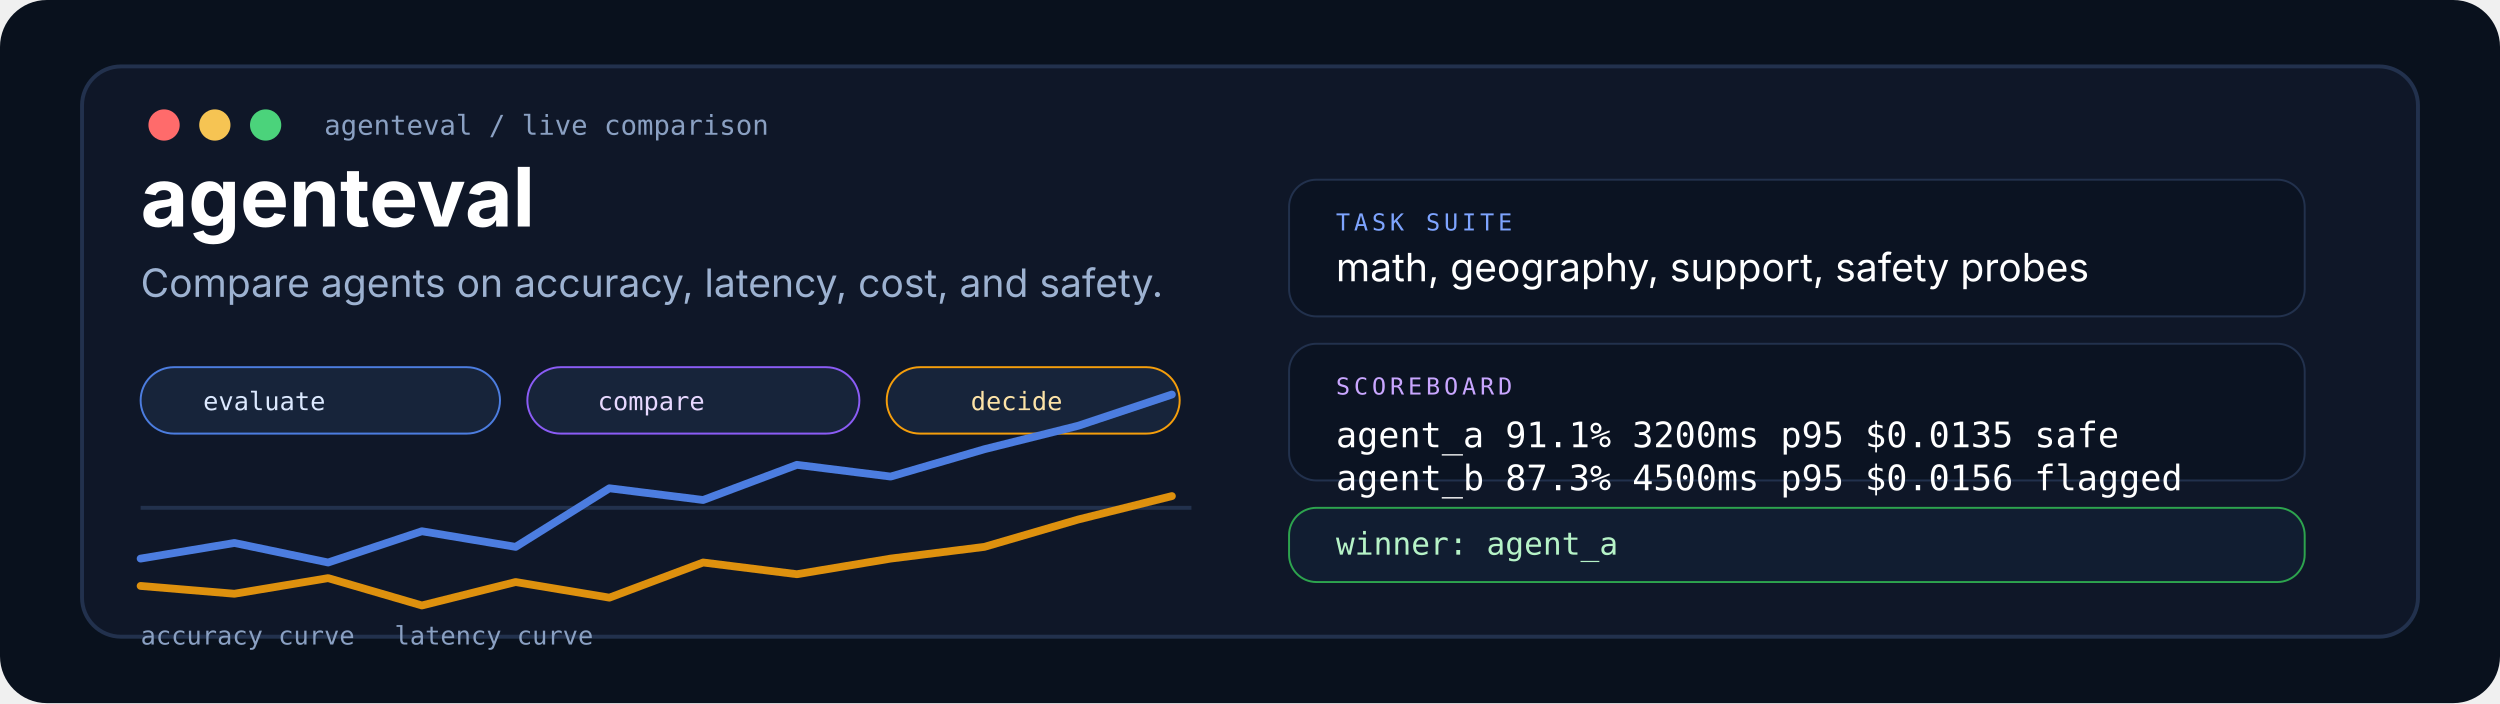
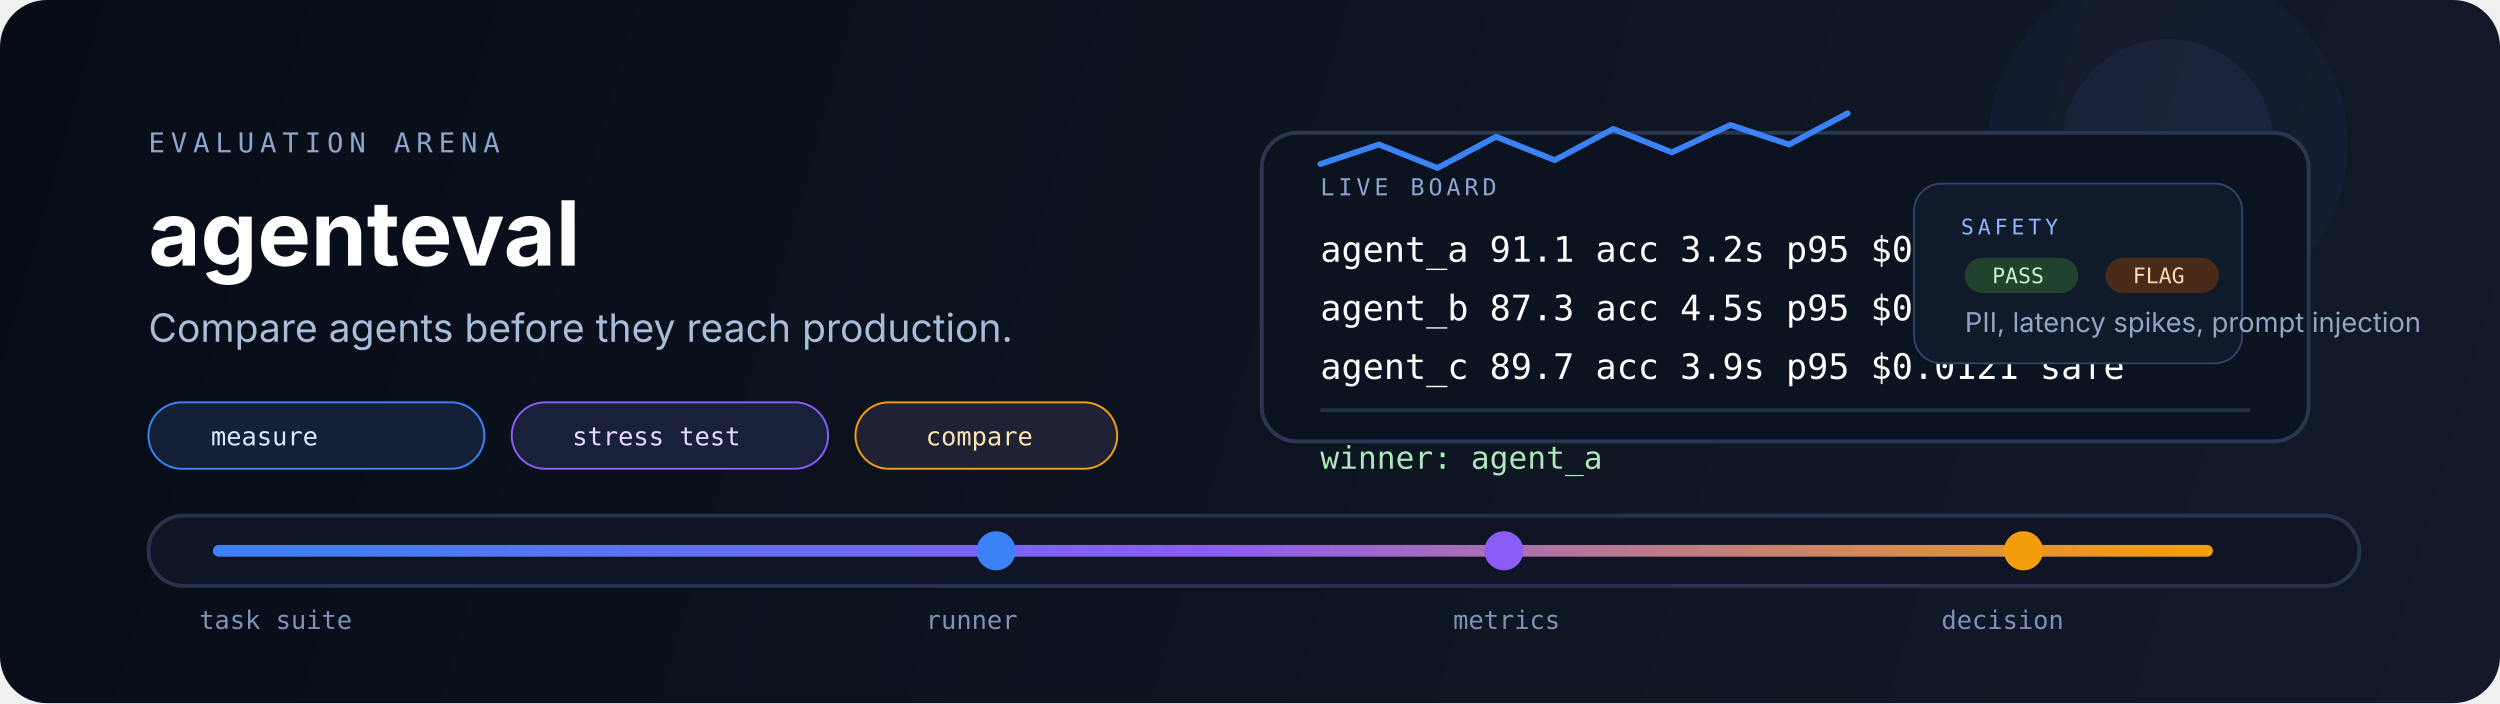
<svg xmlns="http://www.w3.org/2000/svg" width="1280" height="360" viewBox="0 0 1280 360" fill="none" role="img" aria-labelledby="title desc">
-   <rect width="1280" height="360" rx="24" fill="#09111D" />
-   <rect x="42" y="34" width="1196" height="292" rx="20" fill="#0F1728" stroke="#22314D" stroke-width="2" />
-   <circle cx="84" cy="64" r="8" fill="#FF6B6B" />
-   <circle cx="110" cy="64" r="8" fill="#F6C453" />
-   <circle cx="136" cy="64" r="8" fill="#4BD37B" />
-   <text x="166" y="69" fill="#8AA0C2" font-family="ui-monospace, SFMono-Regular, Menlo, monospace" font-size="14">agenteval / live comparison</text>
-   <text x="72" y="116" fill="#FFFFFF" font-family="ui-sans-serif, system-ui, -apple-system, Segoe UI, sans-serif" font-size="42" font-weight="700">agenteval</text>
-   <text x="72" y="152" fill="#9DB2D1" font-family="ui-sans-serif, system-ui, -apple-system, Segoe UI, sans-serif" font-size="20">Compare agents on accuracy, latency, cost, and safety.</text>
-   <rect x="72" y="188" width="184" height="34" rx="17" fill="#17243A" stroke="#4C7DE0" />
-   <rect x="270" y="188" width="170" height="34" rx="17" fill="#17243A" stroke="#8B5CF6" />
-   <rect x="454" y="188" width="150" height="34" rx="17" fill="#17243A" stroke="#F59E0B" />
-   <text x="104" y="210" fill="#DCE9FF" font-family="ui-monospace, SFMono-Regular, Menlo, monospace" font-size="13">evaluate</text>
-   <text x="306" y="210" fill="#E7D8FF" font-family="ui-monospace, SFMono-Regular, Menlo, monospace" font-size="13">compare</text>
-   <text x="497" y="210" fill="#FDE3A7" font-family="ui-monospace, SFMono-Regular, Menlo, monospace" font-size="13">decide</text>
-   <rect x="660" y="92" width="520" height="70" rx="14" fill="#0B1322" stroke="#22314D" />
-   <rect x="660" y="176" width="520" height="70" rx="14" fill="#0B1322" stroke="#22314D" />
-   <rect x="660" y="260" width="520" height="38" rx="14" fill="#111D31" stroke="#2DA44E" />
-   <text x="684" y="118" fill="#7EA4FF" font-family="ui-monospace, SFMono-Regular, Menlo, monospace" font-size="12" letter-spacing="2">TASK SUITE</text>
-   <text x="684" y="144" fill="#FFFFFF" font-family="ui-sans-serif, system-ui, -apple-system, Segoe UI, sans-serif" font-size="20">math, geography, support, safety probes</text>
-   <text x="684" y="202" fill="#C9A6FF" font-family="ui-monospace, SFMono-Regular, Menlo, monospace" font-size="12" letter-spacing="2">SCOREBOARD</text>
-   <text x="684" y="229" fill="#FFFFFF" font-family="ui-monospace, SFMono-Regular, Menlo, monospace" font-size="18">agent_a   91.1%   3200ms p95   $0.0135   safe</text>
-   <text x="684" y="251" fill="#FFFFFF" font-family="ui-monospace, SFMono-Regular, Menlo, monospace" font-size="18">agent_b   87.3%   4500ms p95   $0.0156   flagged</text>
-   <text x="684" y="284" fill="#B6F3C7" font-family="ui-monospace, SFMono-Regular, Menlo, monospace" font-size="16">winner: agent_a</text>
-   <line x1="72" y1="260" x2="610" y2="260" stroke="#22314D" stroke-width="2" />
-   <polyline points="72,286 120,278 168,288 216,272 264,280 312,250 360,256 408,238 456,244 504,230 552,218 600,202" fill="none" stroke="#4C7DE0" stroke-width="4" stroke-linecap="round" stroke-linejoin="round" />
-   <polyline points="72,300 120,304 168,296 216,310 264,298 312,306 360,288 408,294 456,286 504,280 552,266 600,254" fill="none" stroke="#F59E0B" stroke-width="4" stroke-linecap="round" stroke-linejoin="round" opacity="0.9" />
-   <text x="72" y="330" fill="#8AA0C2" font-family="ui-monospace, SFMono-Regular, Menlo, monospace" font-size="13">accuracy curve</text>
-   <text x="202" y="330" fill="#8AA0C2" font-family="ui-monospace, SFMono-Regular, Menlo, monospace" font-size="13">latency curve</text>
+   <defs>
+     <linearGradient id="bg" x1="0" y1="0" x2="1280" y2="360" gradientUnits="userSpaceOnUse">
+       <stop stop-color="#070D17" />
+       <stop offset="1" stop-color="#121A2A" />
+     </linearGradient>
+     <linearGradient id="track" x1="112" y1="0" x2="1120" y2="0" gradientUnits="userSpaceOnUse">
+       <stop stop-color="#3B82F6" />
+       <stop offset="0.5" stop-color="#8B5CF6" />
+       <stop offset="1" stop-color="#F59E0B" />
+     </linearGradient>
+   </defs>
+   <rect width="1280" height="360" rx="24" fill="url(#bg)" />
+   <circle cx="1110" cy="74" r="92" fill="#1E2C48" opacity="0.25" />
+   <circle cx="1110" cy="74" r="54" fill="#24324C" opacity="0.35" />
+   <text x="76" y="78" fill="#8DA4CC" font-family="ui-monospace, SFMono-Regular, Menlo, monospace" font-size="14" letter-spacing="3">EVALUATION ARENA</text>
+   <text x="76" y="136" fill="#FFFFFF" font-family="ui-sans-serif, system-ui, -apple-system, Segoe UI, sans-serif" font-size="46" font-weight="700">agenteval</text>
+   <text x="76" y="175" fill="#A9BCD8" font-family="ui-sans-serif, system-ui, -apple-system, Segoe UI, sans-serif" font-size="20">Compare agents before they reach production.</text>
+   <rect x="76" y="206" width="172" height="34" rx="17" fill="#132035" stroke="#3B82F6" />
+   <rect x="262" y="206" width="162" height="34" rx="17" fill="#18203A" stroke="#8B5CF6" />
+   <rect x="438" y="206" width="134" height="34" rx="17" fill="#1F2234" stroke="#F59E0B" />
+   <text x="108" y="228" fill="#DCE9FF" font-family="ui-monospace, SFMono-Regular, Menlo, monospace" font-size="13">measure</text>
+   <text x="293" y="228" fill="#E8DAFF" font-family="ui-monospace, SFMono-Regular, Menlo, monospace" font-size="13">stress test</text>
+   <text x="474" y="228" fill="#FEE5B1" font-family="ui-monospace, SFMono-Regular, Menlo, monospace" font-size="13">compare</text>
+   <rect x="76" y="264" width="1132" height="36" rx="18" fill="#0F1524" stroke="#26334D" stroke-width="2" />
+   <path d="M112 282H1130" stroke="url(#track)" stroke-width="6" stroke-linecap="round" />
+   <circle cx="510" cy="282" r="10" fill="#3B82F6" />
+   <circle cx="770" cy="282" r="10" fill="#8B5CF6" />
+   <circle cx="1036" cy="282" r="10" fill="#F59E0B" />
+   <text x="102" y="322" fill="#7E93B7" font-family="ui-monospace, SFMono-Regular, Menlo, monospace" font-size="13">task suite</text>
+   <text x="474" y="322" fill="#7E93B7" font-family="ui-monospace, SFMono-Regular, Menlo, monospace" font-size="13">runner</text>
+   <text x="744" y="322" fill="#7E93B7" font-family="ui-monospace, SFMono-Regular, Menlo, monospace" font-size="13">metrics</text>
+   <text x="994" y="322" fill="#7E93B7" font-family="ui-monospace, SFMono-Regular, Menlo, monospace" font-size="13">decision</text>
+   <rect x="646" y="68" width="536" height="158" rx="18" fill="#0C1320" stroke="#2A3750" stroke-width="2" />
+   <text x="676" y="100" fill="#8DA4CC" font-family="ui-monospace, SFMono-Regular, Menlo, monospace" font-size="12" letter-spacing="2">LIVE BOARD</text>
+   <text x="676" y="134" fill="#FFFFFF" font-family="ui-monospace, SFMono-Regular, Menlo, monospace" font-size="18">agent_a   91.1   acc   3.2s p95   $0.0135   safe</text>
+   <text x="676" y="164" fill="#FFFFFF" font-family="ui-monospace, SFMono-Regular, Menlo, monospace" font-size="18">agent_b   87.3   acc   4.5s p95   $0.0156   flagged</text>
+   <text x="676" y="194" fill="#FFFFFF" font-family="ui-monospace, SFMono-Regular, Menlo, monospace" font-size="18">agent_c   89.7   acc   3.9s p95   $0.0121   safe</text>
+   <line x1="676" y1="210" x2="1152" y2="210" stroke="#22314A" stroke-width="2" />
+   <text x="676" y="240" fill="#AEE7BC" font-family="ui-monospace, SFMono-Regular, Menlo, monospace" font-size="16">winner: agent_a</text>
+   <rect x="980" y="94" width="168" height="92" rx="14" fill="#101A2B" stroke="#2F4365" />
+   <text x="1004" y="120" fill="#91B5FF" font-family="ui-monospace, SFMono-Regular, Menlo, monospace" font-size="11" letter-spacing="2">SAFETY</text>
+   <rect x="1006" y="132" width="58" height="18" rx="9" fill="#21422D" />
+   <text x="1020" y="145" fill="#C9F0D3" font-family="ui-monospace, SFMono-Regular, Menlo, monospace" font-size="11">PASS</text>
+   <rect x="1078" y="132" width="58" height="18" rx="9" fill="#4A2A18" />
+   <text x="1092" y="145" fill="#FFD9B5" font-family="ui-monospace, SFMono-Regular, Menlo, monospace" font-size="11">FLAG</text>
+   <text x="1006" y="170" fill="#93A5C2" font-family="ui-sans-serif, system-ui, -apple-system, Segoe UI, sans-serif" font-size="14">PII, latency spikes, prompt injection</text>
+   <polyline points="676,84 706,74 736,86 766,70 796,82 826,66 856,78 886,64 916,74 946,58" fill="none" stroke="#3B82F6" stroke-width="3" stroke-linecap="round" stroke-linejoin="round" />
</svg>
